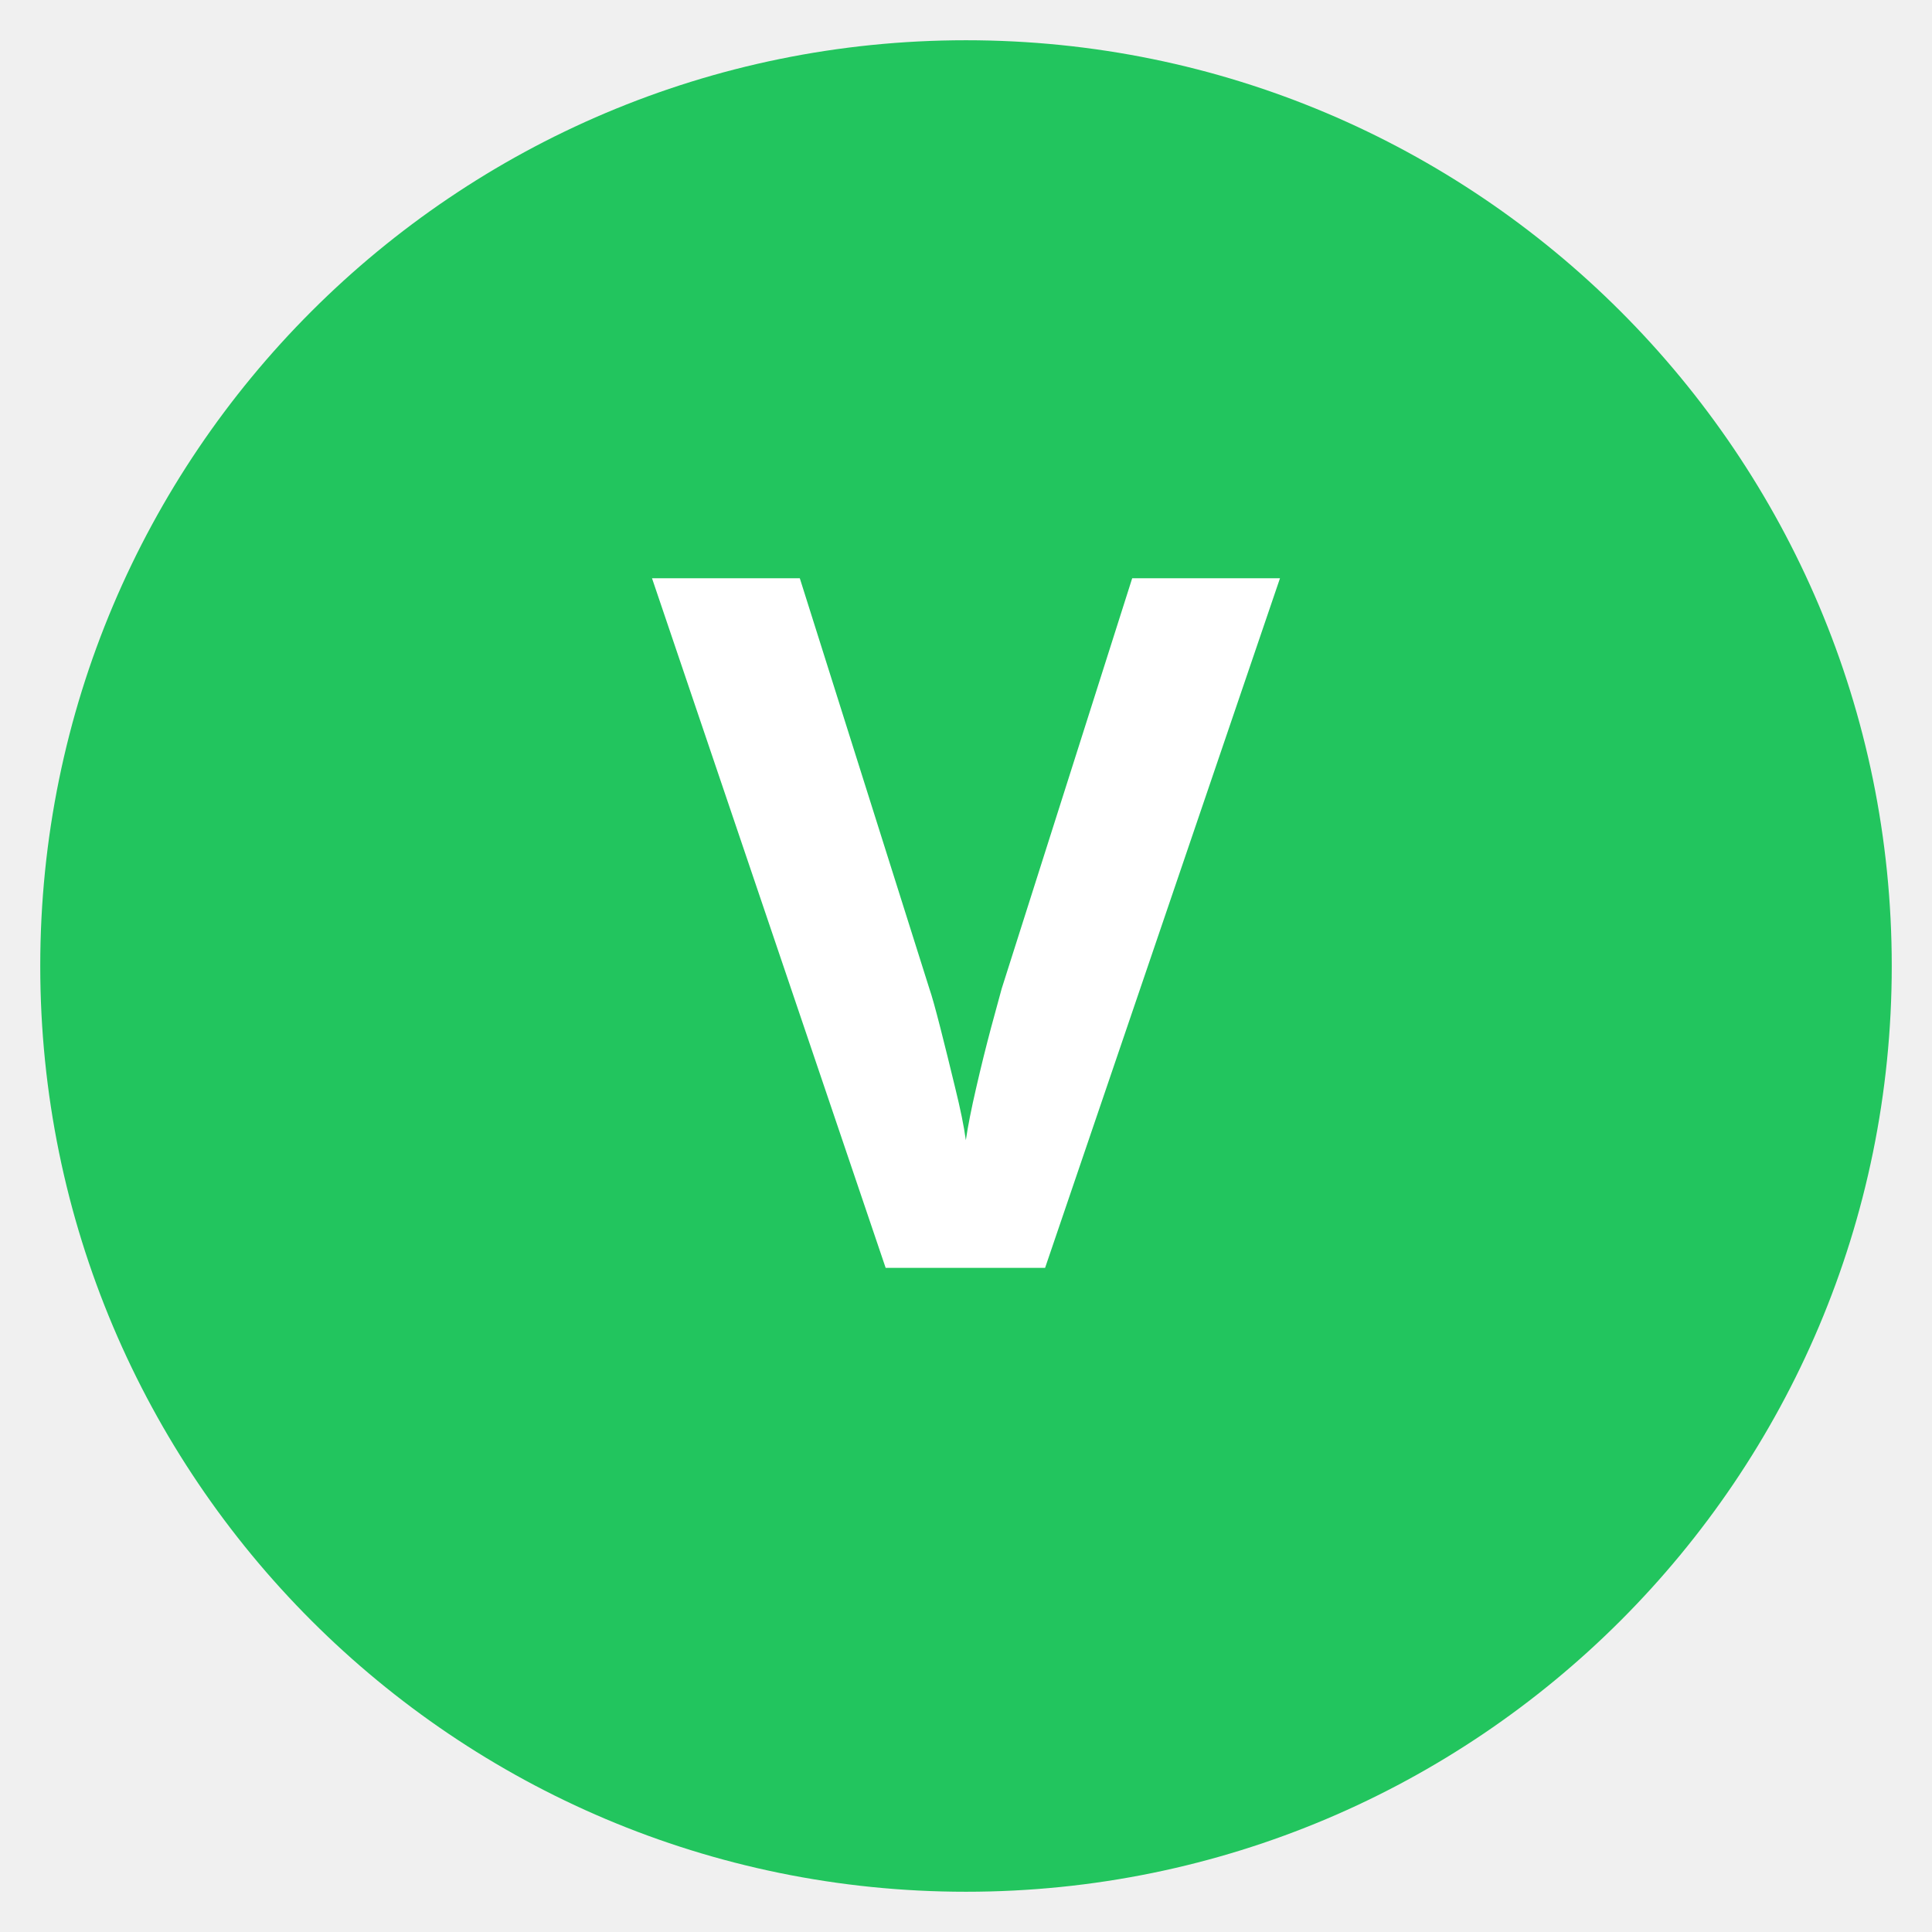
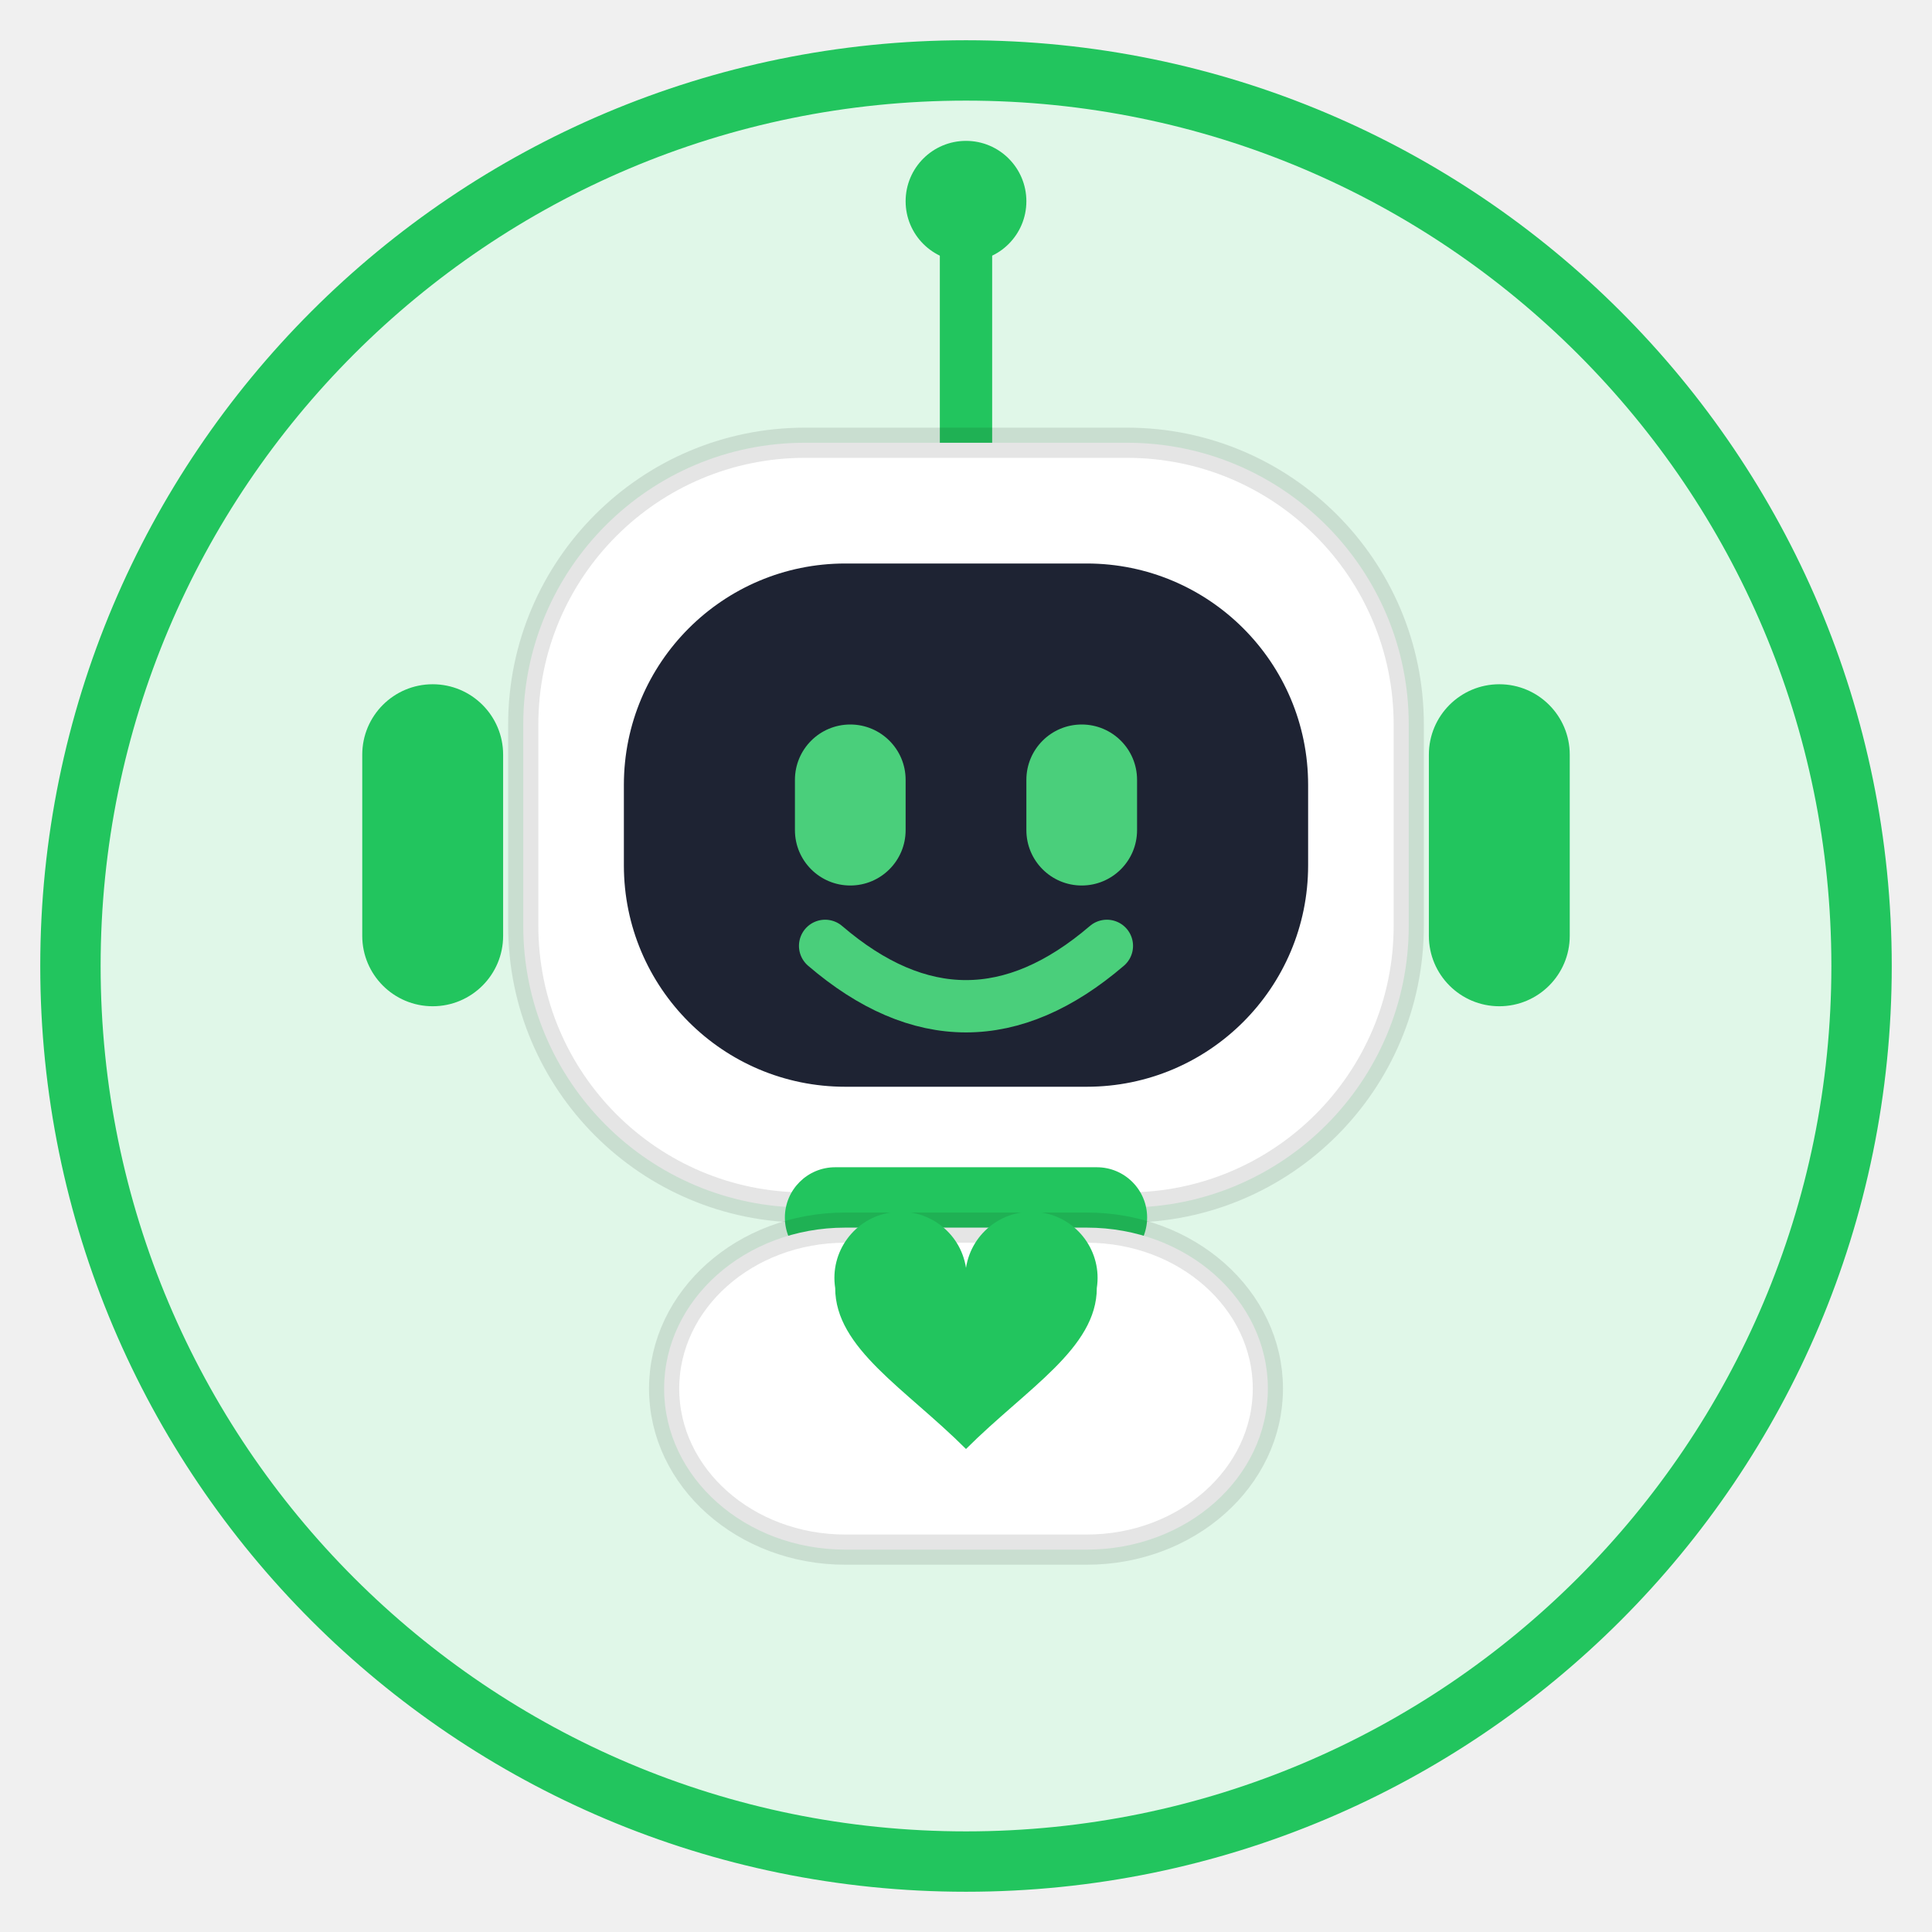
<svg xmlns="http://www.w3.org/2000/svg" viewBox="0 0 96 96" width="96" height="96" role="img" aria-label="Vigor tutor avatar (reduced motion)">
-   <circle cx="48" cy="48" r="46" fill="#22C55E" />
-   <text x="48" y="63" font-family="Fredoka, Nunito, system-ui, sans-serif" font-size="48" font-weight="700" text-anchor="middle" fill="#FFFFFF">V</text>
+   <circle cx="48" cy="48" r="44.5" fill="#E0F7E8" stroke="#22C55E" stroke-width="3" />
+   <rect x="18" y="34" width="7" height="16" rx="3.5" fill="#22C55E" />
+   <rect x="71" y="34" width="7" height="16" rx="3.5" fill="#22C55E" />
+   <line x1="48" y1="23" x2="48" y2="12" stroke="#22C55E" stroke-width="2.6" stroke-linecap="round" />
+   <circle cx="48" cy="10" r="3" fill="#22C55E" />
+   <rect x="26" y="22" width="44" height="38" rx="14" fill="#FFFFFF" stroke="#0000001A" stroke-width="1.5" />
+   <rect x="31" y="28" width="34" height="26" rx="11" fill="#1E2333" />
+   <rect x="39.5" y="36" width="5.5" height="8" rx="2.75" fill="#4ACF7B" />
+   <rect x="51" y="36" width="5.5" height="8" rx="2.75" fill="#4ACF7B" />
+   <path d="M41 47 Q48 53 55 47" fill="none" stroke="#4ACF7B" stroke-width="2.6" stroke-linecap="round" />
+   <rect x="39" y="58" width="18" height="5" rx="2.5" fill="#22C55E" />
+   <rect x="33" y="61" width="30" height="16" rx="9" fill="#FFFFFF" stroke="#0000001A" stroke-width="1.5" />
+   <path d="M48 72 C45 69 41.5 67 41.5 64 A3 3 0 0 1 48 63 A3 3 0 0 1 54.5 64 C54.5 67 51 69 48 72 Z" fill="#22C55E" />
</svg>
